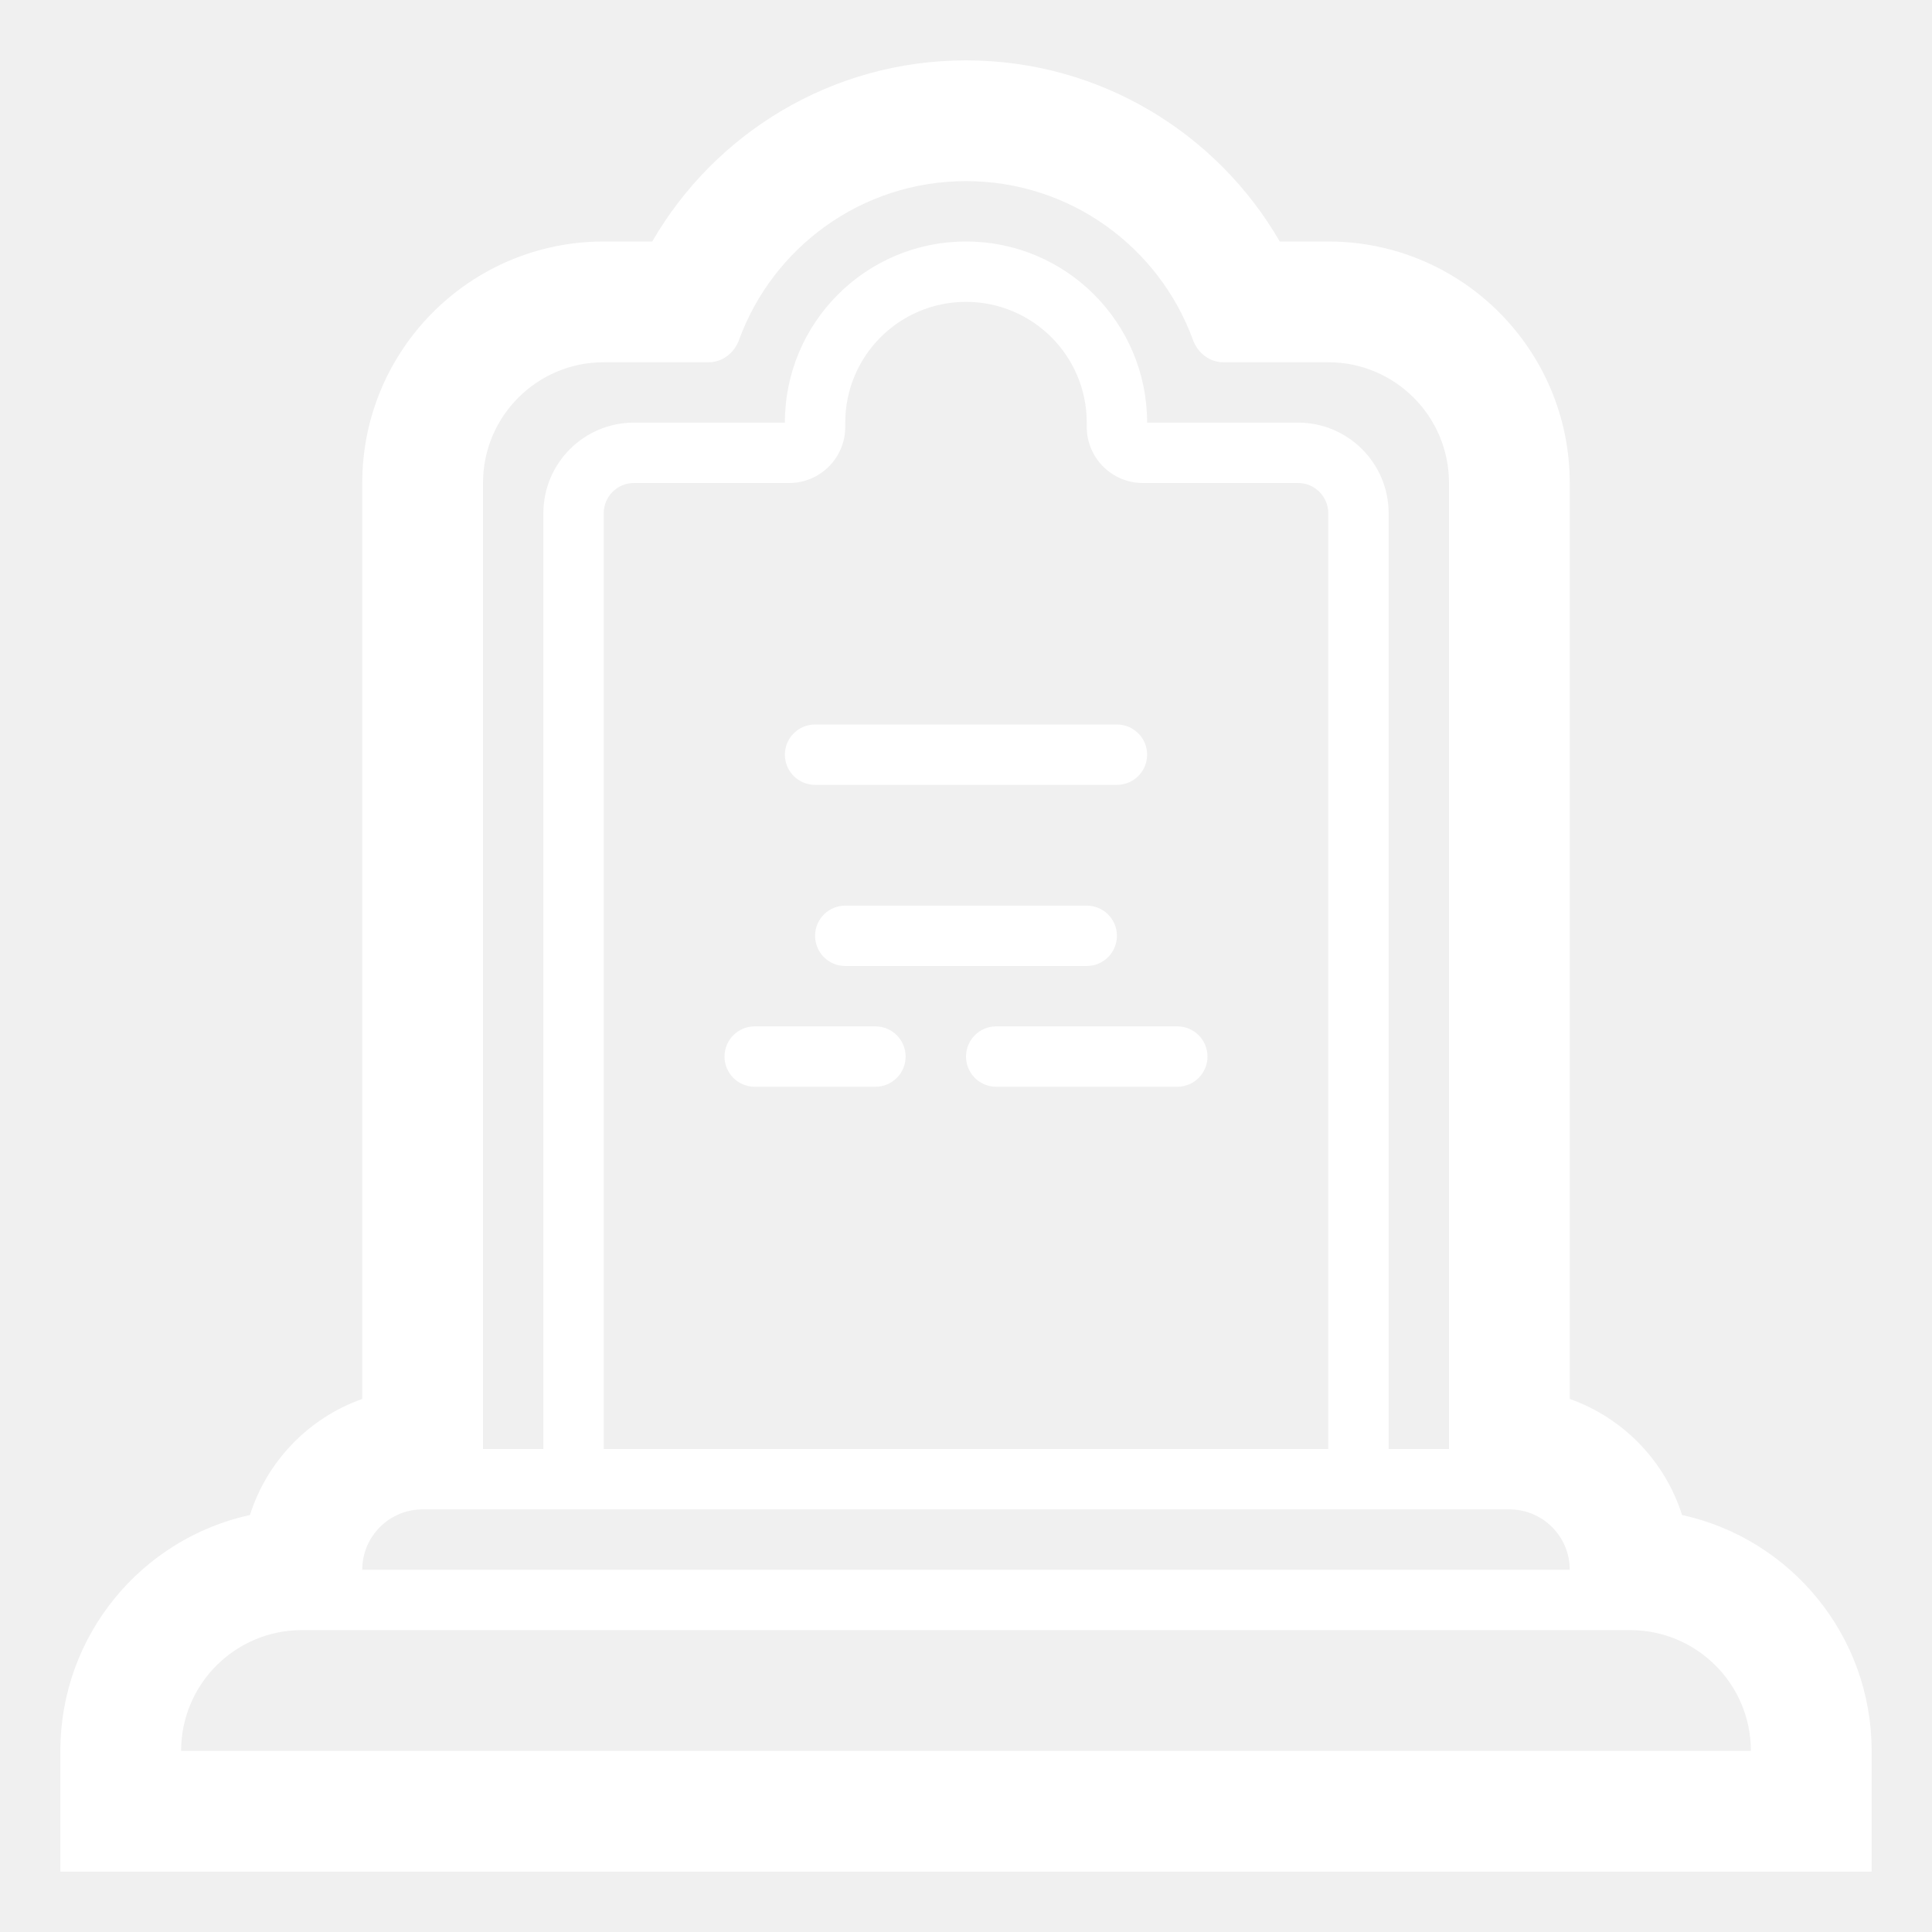
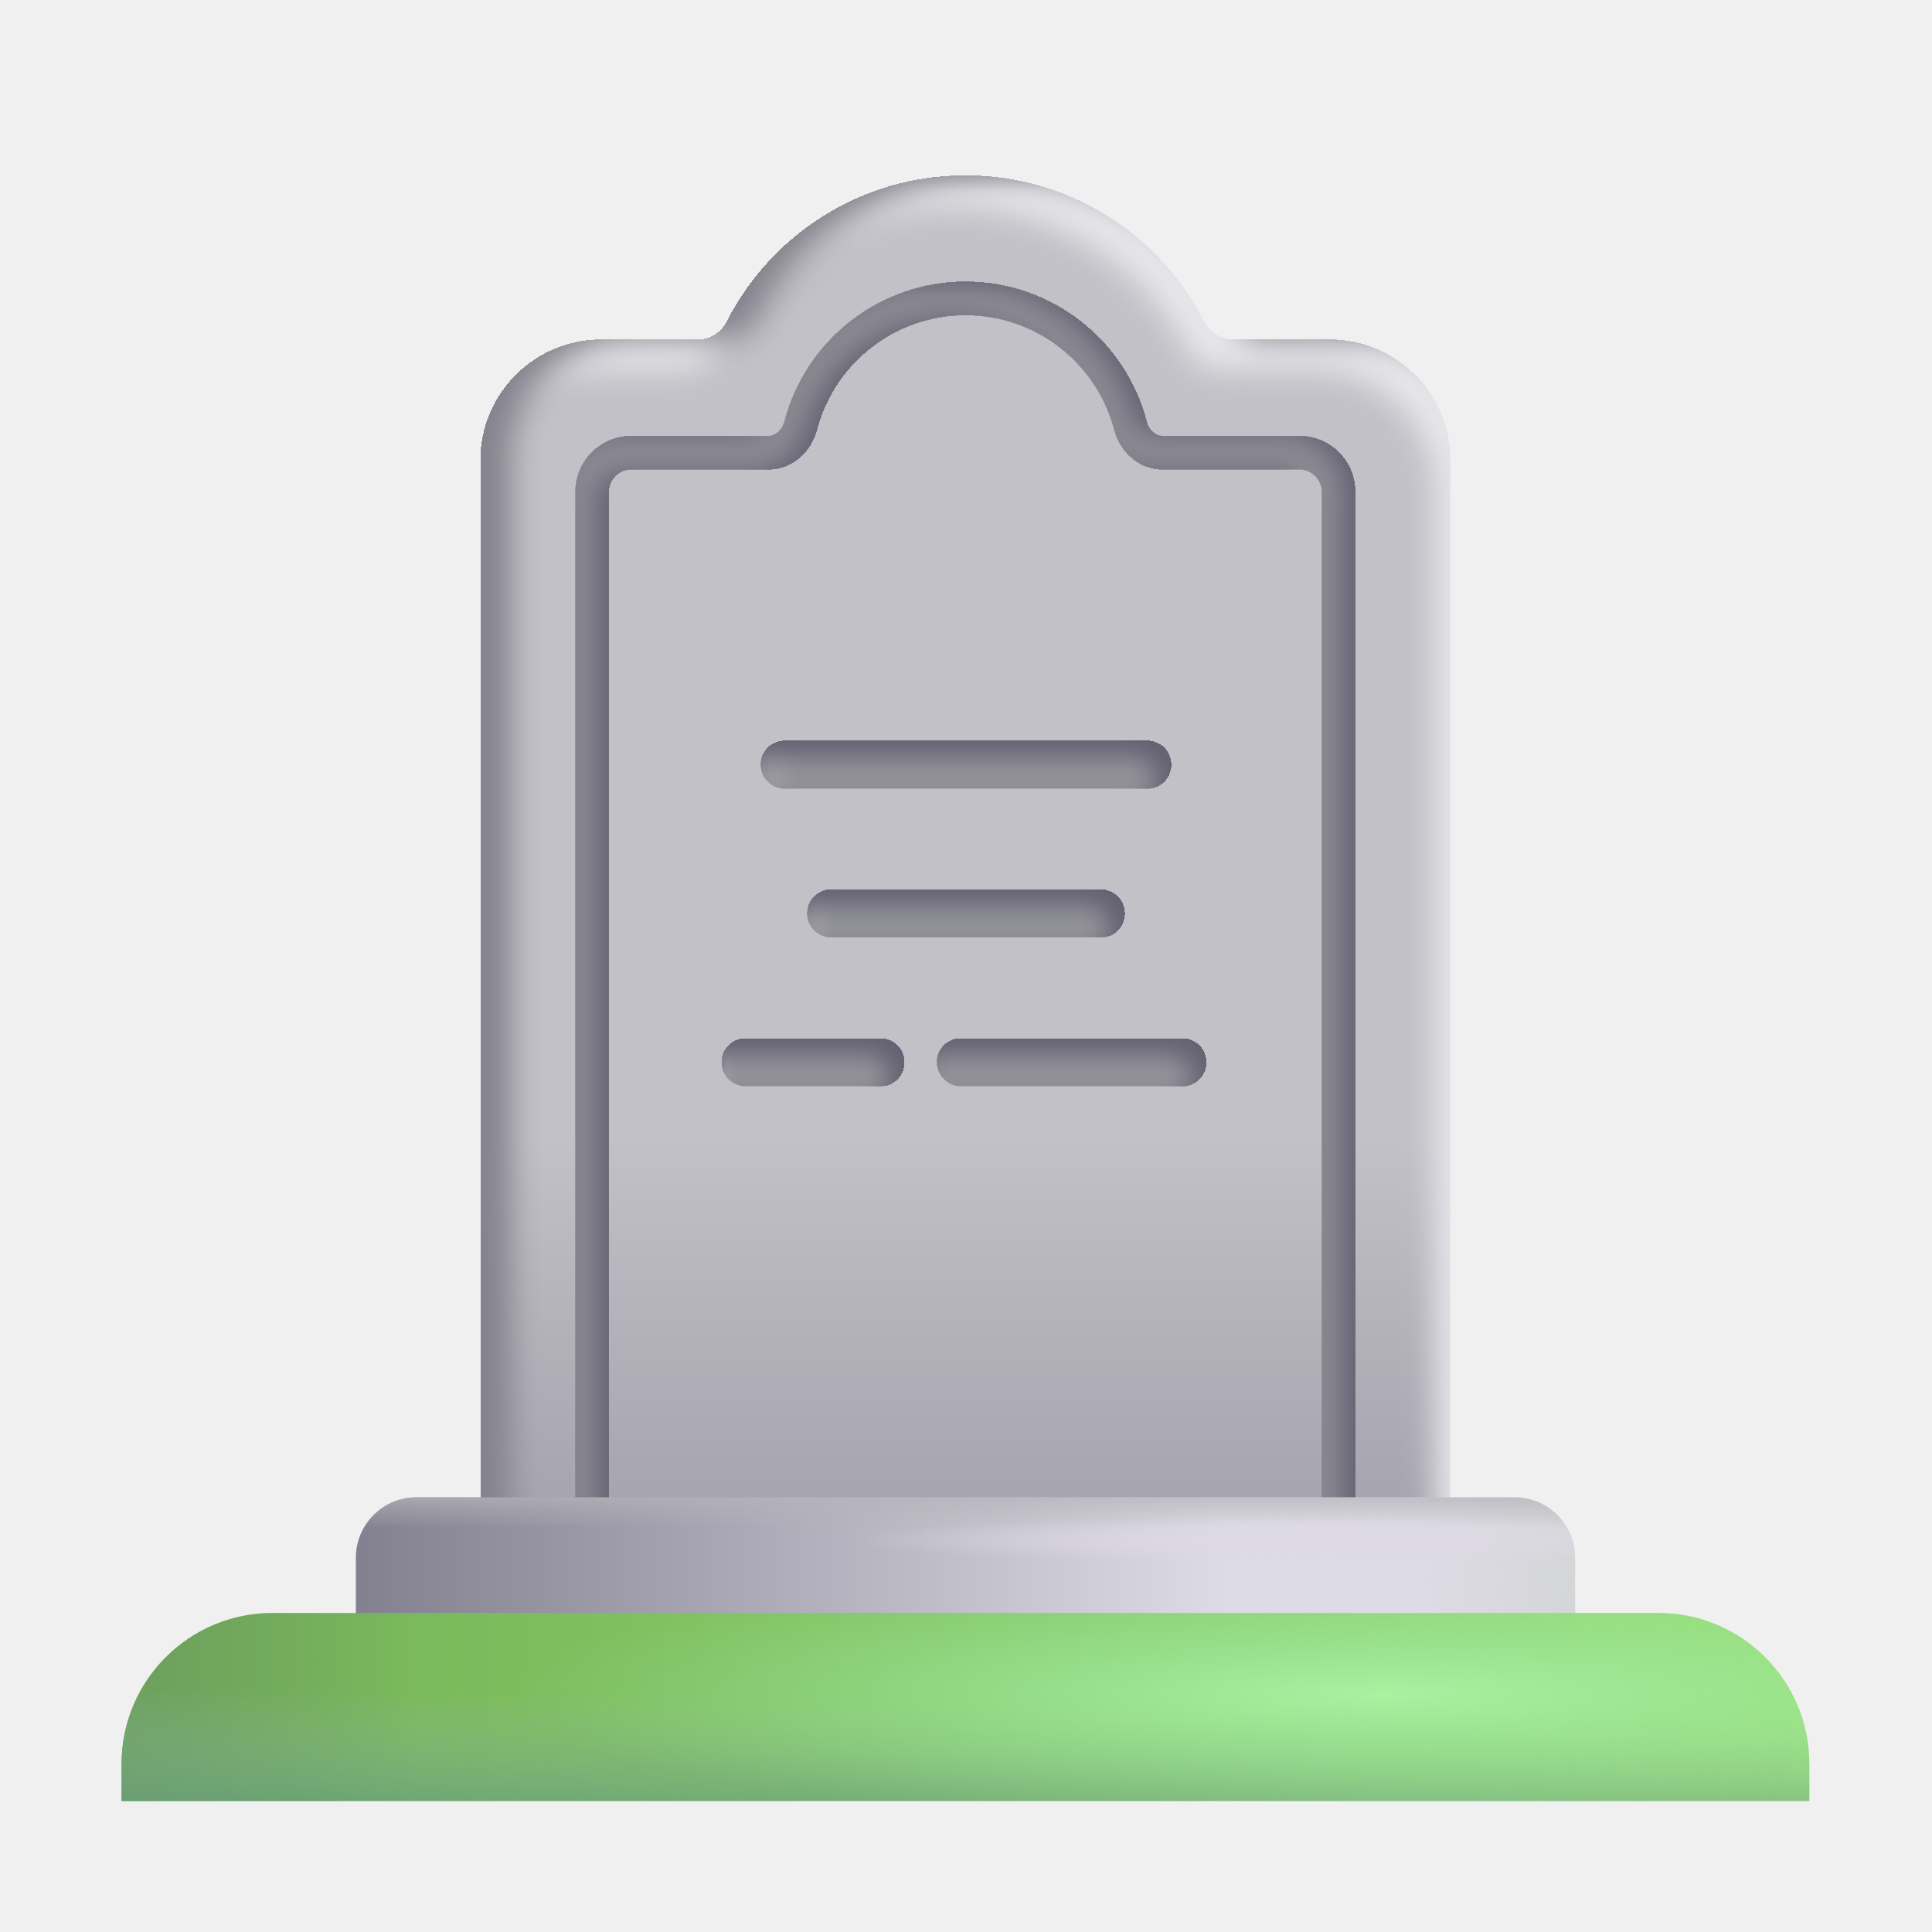
- <svg xmlns="http://www.w3.org/2000/svg" viewBox="0 0 32 32">
-   <path fill="white" d="M13.5 12C13.224 12 13 12.224 13 12.5C13 12.776 13.224 13 13.5 13H18.5C18.776 13 19 12.776 19 12.5C19 12.224 18.776 12 18.5 12H13.5Z" />
-   <path fill="white" d="M14 15C13.724 15 13.5 15.224 13.5 15.5C13.5 15.776 13.724 16 14 16H18C18.276 16 18.5 15.776 18.5 15.5C18.5 15.224 18.276 15 18 15H14Z" />
-   <path fill="white" d="M12 17.5C12 17.224 12.224 17 12.5 17H14.5C14.776 17 15 17.224 15 17.5C15 17.776 14.776 18 14.5 18H12.5C12.224 18 12 17.776 12 17.5Z" />
-   <path fill="white" d="M16.5 17C16.224 17 16 17.224 16 17.5C16 17.776 16.224 18 16.5 18H19.5C19.776 18 20 17.776 20 17.5C20 17.224 19.776 17 19.5 17H16.5Z" />
-   <path fill="white" d="M31 31H1V29C1 27.086 2.344 25.486 4.14 25.093C4.424 24.197 5.117 23.483 6 23.171V8C6 5.791 7.791 4 10 4H10.803C11.84 2.208 13.777 1 16 1C18.223 1 20.16 2.208 21.197 4H22C24.209 4 26 5.791 26 8V23.171C26.883 23.483 27.576 24.197 27.86 25.093C29.656 25.486 31 27.086 31 29V31ZM29 29C29 27.895 28.105 27 27 27H5C3.895 27 3 27.895 3 29H29ZM25 25H7C6.448 25 6 25.448 6 26H26C26 25.448 25.552 25 25 25ZM24 24V8C24 6.895 23.105 6 22 6H20.262C20.033 6 19.837 5.844 19.759 5.63C19.2 4.096 17.728 3 16 3C14.272 3 12.8 4.096 12.241 5.63C12.163 5.844 11.967 6 11.738 6H10C8.895 6 8 6.895 8 8V24H9V8.5C9 7.672 9.672 7 10.5 7H13C13 5.343 14.343 4 16 4C17.657 4 19 5.343 19 7H21.5C22.328 7 23 7.672 23 8.5V24H24ZM22 24V8.5C22 8.224 21.776 8 21.5 8H18.929C18.416 8 18 7.584 18 7.071V7C18 5.895 17.105 5 16 5C14.895 5 14 5.895 14 7V7.071C14 7.584 13.584 8 13.071 8H10.5C10.224 8 10 8.224 10 8.5V24H22Z" />
+ <svg xmlns="http://www.w3.org/2000/svg" width="32" height="32" viewBox="0 0 32 32" fill="none">
+   <g filter="url(#filter0_ii_18_26637)">
+     <path d="M19.938 5.327C20.029 5.506 20.209 5.628 20.41 5.628H22.02C23.124 5.628 24.02 6.524 24.02 7.628V27.354H7.962V7.628C7.962 6.524 8.857 5.628 9.962 5.628H11.571C11.773 5.628 11.952 5.506 12.044 5.327C12.777 3.892 14.269 2.91 15.991 2.91C17.713 2.91 19.205 3.892 19.938 5.327Z" fill="url(#paint0_linear_18_26637)" />
+   </g>
+   <g filter="url(#filter1_i_18_26637)">
+     <path fill-rule="evenodd" clip-rule="evenodd" d="M15.991 5.218C14.807 5.218 13.812 6.025 13.526 7.12C13.436 7.464 13.134 7.773 12.726 7.773H10.456C10.249 7.773 10.081 7.941 10.081 8.148V26.42C10.081 26.544 10.182 26.645 10.306 26.645H21.669C21.793 26.645 21.894 26.544 21.894 26.42V8.148C21.894 7.941 21.726 7.773 21.519 7.773H19.256C18.848 7.773 18.546 7.464 18.456 7.12C18.17 6.025 17.174 5.218 15.991 5.218ZM12.994 6.98C13.341 5.65 14.551 4.668 15.991 4.668C17.43 4.668 18.64 5.65 18.988 6.98C19.028 7.135 19.148 7.223 19.256 7.223H21.519C22.03 7.223 22.444 7.637 22.444 8.148V26.42C22.444 26.848 22.097 27.195 21.669 27.195H10.306C9.878 27.195 9.531 26.848 9.531 26.42V8.148C9.531 7.637 9.945 7.223 10.456 7.223H12.726C12.833 7.223 12.953 7.135 12.994 6.98Z" fill="#929299" />
+   </g>
+   <g filter="url(#filter2_i_18_26637)">
+     <rect x="12.604" y="12.273" width="6.791" height="0.787" rx="0.394" fill="#929299" />
+     <rect x="12.604" y="12.273" width="6.791" height="0.787" rx="0.394" fill="url(#paint1_linear_18_26637)" />
+   </g>
+   <g filter="url(#filter3_i_18_26637)">
+     <rect x="13.374" y="14.738" width="5.251" height="0.787" rx="0.394" fill="#929299" />
+     <rect x="13.374" y="14.738" width="5.251" height="0.787" rx="0.394" fill="url(#paint2_linear_18_26637)" />
+   </g>
+   <g filter="url(#filter4_i_18_26637)">
+     <rect x="11.956" y="17.203" width="3.019" height="0.787" rx="0.394" fill="#929299" />
+     <rect x="11.956" y="17.203" width="3.019" height="0.787" rx="0.394" fill="url(#paint3_linear_18_26637)" />
+   </g>
+   <g filter="url(#filter5_i_18_26637)">
+     <rect width="4.455" height="0.787" rx="0.394" transform="matrix(-1 0 0 1 19.9752 17.2029)" fill="#929299" />
+     <rect width="4.455" height="0.787" rx="0.394" transform="matrix(-1 0 0 1 19.9752 17.2029)" fill="url(#paint4_linear_18_26637)" />
+   </g>
+   <path d="M5.894 25.801C5.894 25.249 6.342 24.801 6.894 24.801H25.088C25.64 24.801 26.088 25.249 26.088 25.801V27.354H5.894V25.801Z" fill="url(#paint5_linear_18_26637)" />
+   <path d="M5.894 25.801C5.894 25.249 6.342 24.801 6.894 24.801H25.088C25.64 24.801 26.088 25.249 26.088 25.801V27.354H5.894V25.801Z" fill="url(#paint6_linear_18_26637)" />
+   <path d="M5.894 25.801C5.894 25.249 6.342 24.801 6.894 24.801H25.088C25.64 24.801 26.088 25.249 26.088 25.801V27.354H5.894V25.801Z" fill="url(#paint7_linear_18_26637)" />
+   <path d="M5.894 25.801C5.894 25.249 6.342 24.801 6.894 24.801H25.088C25.64 24.801 26.088 25.249 26.088 25.801V27.354H5.894V25.801Z" fill="url(#paint8_radial_18_26637)" />
+   <path d="M2.014 29.216C2.014 27.835 3.133 26.716 4.514 26.716H27.468C28.849 26.716 29.968 27.835 29.968 29.216V29.83H2.014V29.216Z" fill="url(#paint9_linear_18_26637)" />
+   <path d="M2.014 29.216C2.014 27.835 3.133 26.716 4.514 26.716H27.468C28.849 26.716 29.968 27.835 29.968 29.216V29.83H2.014V29.216Z" fill="url(#paint10_linear_18_26637)" />
+   <path d="M2.014 29.216C2.014 27.835 3.133 26.716 4.514 26.716H27.468C28.849 26.716 29.968 27.835 29.968 29.216V29.83H2.014V29.216Z" fill="url(#paint11_linear_18_26637)" />
+   <path d="M2.014 29.216C2.014 27.835 3.133 26.716 4.514 26.716H27.468C28.849 26.716 29.968 27.835 29.968 29.216V29.83H2.014V29.216Z" fill="url(#paint12_radial_18_26637)" />
+   <defs>
+     <filter id="filter0_ii_18_26637" x="7.712" y="2.91" width="16.808" height="24.944" filterUnits="userSpaceOnUse" color-interpolation-filters="sRGB">
+       <feFlood flood-opacity="0" result="BackgroundImageFix" />
+       <feBlend mode="normal" in="SourceGraphic" in2="BackgroundImageFix" result="shape" />
+       <feColorMatrix in="SourceAlpha" type="matrix" values="0 0 0 0 0 0 0 0 0 0 0 0 0 0 0 0 0 0 127 0" result="hardAlpha" />
+       <feOffset dx="-0.25" dy="0.5" />
+       <feGaussianBlur stdDeviation="0.25" />
+       <feComposite in2="hardAlpha" operator="arithmetic" k2="-1" k3="1" />
+       <feColorMatrix type="matrix" values="0 0 0 0 0.91 0 0 0 0 0.91 0 0 0 0 0.925 0 0 0 1 0" />
+       <feBlend mode="normal" in2="shape" result="effect1_innerShadow_18_26637" />
+       <feColorMatrix in="SourceAlpha" type="matrix" values="0 0 0 0 0 0 0 0 0 0 0 0 0 0 0 0 0 0 127 0" result="hardAlpha" />
+       <feOffset dx="0.5" />
+       <feGaussianBlur stdDeviation="0.25" />
+       <feComposite in2="hardAlpha" operator="arithmetic" k2="-1" k3="1" />
+       <feColorMatrix type="matrix" values="0 0 0 0 0.518 0 0 0 0 0.514 0 0 0 0 0.553 0 0 0 1 0" />
+       <feBlend mode="normal" in2="effect1_innerShadow_18_26637" result="effect2_innerShadow_18_26637" />
+     </filter>
+     <filter id="filter1_i_18_26637" x="9.281" y="4.668" width="13.163" height="22.526" filterUnits="userSpaceOnUse" color-interpolation-filters="sRGB">
+       <feFlood flood-opacity="0" result="BackgroundImageFix" />
+       <feBlend mode="normal" in="SourceGraphic" in2="BackgroundImageFix" result="shape" />
+       <feColorMatrix in="SourceAlpha" type="matrix" values="0 0 0 0 0 0 0 0 0 0 0 0 0 0 0 0 0 0 127 0" result="hardAlpha" />
+       <feOffset dx="-0.25" />
+       <feGaussianBlur stdDeviation="0.25" />
+       <feComposite in2="hardAlpha" operator="arithmetic" k2="-1" k3="1" />
+       <feColorMatrix type="matrix" values="0 0 0 0 0.392 0 0 0 0 0.38 0 0 0 0 0.447 0 0 0 1 0" />
+       <feBlend mode="normal" in2="shape" result="effect1_innerShadow_18_26637" />
+     </filter>
+     <filter id="filter2_i_18_26637" x="12.354" y="12.273" width="7.041" height="1.037" filterUnits="userSpaceOnUse" color-interpolation-filters="sRGB">
+       <feFlood flood-opacity="0" result="BackgroundImageFix" />
+       <feBlend mode="normal" in="SourceGraphic" in2="BackgroundImageFix" result="shape" />
+       <feColorMatrix in="SourceAlpha" type="matrix" values="0 0 0 0 0 0 0 0 0 0 0 0 0 0 0 0 0 0 127 0" result="hardAlpha" />
+       <feOffset dx="-0.25" dy="0.25" />
+       <feGaussianBlur stdDeviation="0.2" />
+       <feComposite in2="hardAlpha" operator="arithmetic" k2="-1" k3="1" />
+       <feColorMatrix type="matrix" values="0 0 0 0 0.392 0 0 0 0 0.38 0 0 0 0 0.447 0 0 0 1 0" />
+       <feBlend mode="normal" in2="shape" result="effect1_innerShadow_18_26637" />
+     </filter>
+     <filter id="filter3_i_18_26637" x="13.124" y="14.738" width="5.501" height="1.037" filterUnits="userSpaceOnUse" color-interpolation-filters="sRGB">
+       <feFlood flood-opacity="0" result="BackgroundImageFix" />
+       <feBlend mode="normal" in="SourceGraphic" in2="BackgroundImageFix" result="shape" />
+       <feColorMatrix in="SourceAlpha" type="matrix" values="0 0 0 0 0 0 0 0 0 0 0 0 0 0 0 0 0 0 127 0" result="hardAlpha" />
+       <feOffset dx="-0.25" dy="0.25" />
+       <feGaussianBlur stdDeviation="0.2" />
+       <feComposite in2="hardAlpha" operator="arithmetic" k2="-1" k3="1" />
+       <feColorMatrix type="matrix" values="0 0 0 0 0.392 0 0 0 0 0.38 0 0 0 0 0.447 0 0 0 1 0" />
+       <feBlend mode="normal" in2="shape" result="effect1_innerShadow_18_26637" />
+     </filter>
+     <filter id="filter4_i_18_26637" x="11.706" y="17.203" width="3.269" height="1.037" filterUnits="userSpaceOnUse" color-interpolation-filters="sRGB">
+       <feFlood flood-opacity="0" result="BackgroundImageFix" />
+       <feBlend mode="normal" in="SourceGraphic" in2="BackgroundImageFix" result="shape" />
+       <feColorMatrix in="SourceAlpha" type="matrix" values="0 0 0 0 0 0 0 0 0 0 0 0 0 0 0 0 0 0 127 0" result="hardAlpha" />
+       <feOffset dx="-0.25" dy="0.25" />
+       <feGaussianBlur stdDeviation="0.2" />
+       <feComposite in2="hardAlpha" operator="arithmetic" k2="-1" k3="1" />
+       <feColorMatrix type="matrix" values="0 0 0 0 0.392 0 0 0 0 0.38 0 0 0 0 0.447 0 0 0 1 0" />
+       <feBlend mode="normal" in2="shape" result="effect1_innerShadow_18_26637" />
+     </filter>
+     <filter id="filter5_i_18_26637" x="15.27" y="17.203" width="4.705" height="1.037" filterUnits="userSpaceOnUse" color-interpolation-filters="sRGB">
+       <feFlood flood-opacity="0" result="BackgroundImageFix" />
+       <feBlend mode="normal" in="SourceGraphic" in2="BackgroundImageFix" result="shape" />
+       <feColorMatrix in="SourceAlpha" type="matrix" values="0 0 0 0 0 0 0 0 0 0 0 0 0 0 0 0 0 0 127 0" result="hardAlpha" />
+       <feOffset dx="-0.25" dy="0.25" />
+       <feGaussianBlur stdDeviation="0.2" />
+       <feComposite in2="hardAlpha" operator="arithmetic" k2="-1" k3="1" />
+       <feColorMatrix type="matrix" values="0 0 0 0 0.392 0 0 0 0 0.38 0 0 0 0 0.447 0 0 0 1 0" />
+       <feBlend mode="normal" in2="shape" result="effect1_innerShadow_18_26637" />
+     </filter>
+     <linearGradient id="paint0_linear_18_26637" x1="16.354" y1="18.812" x2="16.354" y2="25.938" gradientUnits="userSpaceOnUse">
+       <stop stop-color="#C1C1C7" />
+       <stop offset="0.925" stop-color="#A4A2AD" />
+     </linearGradient>
+     <linearGradient id="paint1_linear_18_26637" x1="12.823" y1="12.875" x2="13.198" y2="12.875" gradientUnits="userSpaceOnUse">
+       <stop stop-color="#9B9BA1" />
+       <stop offset="1" stop-color="#9B9BA1" stop-opacity="0" />
+     </linearGradient>
+     <linearGradient id="paint2_linear_18_26637" x1="13.543" y1="15.34" x2="13.833" y2="15.34" gradientUnits="userSpaceOnUse">
+       <stop stop-color="#9B9BA1" />
+       <stop offset="1" stop-color="#9B9BA1" stop-opacity="0" />
+     </linearGradient>
+     <linearGradient id="paint3_linear_18_26637" x1="12.053" y1="17.805" x2="12.219" y2="17.805" gradientUnits="userSpaceOnUse">
+       <stop stop-color="#9B9BA1" />
+       <stop offset="1" stop-color="#9B9BA1" stop-opacity="0" />
+     </linearGradient>
+     <linearGradient id="paint4_linear_18_26637" x1="0.143" y1="0.602" x2="0.389" y2="0.602" gradientUnits="userSpaceOnUse">
+       <stop stop-color="#9B9BA1" />
+       <stop offset="1" stop-color="#9B9BA1" stop-opacity="0" />
+     </linearGradient>
+     <linearGradient id="paint5_linear_18_26637" x1="20.354" y1="26.077" x2="4.979" y2="26.077" gradientUnits="userSpaceOnUse">
+       <stop stop-color="#DDDBE5" />
+       <stop offset="1" stop-color="#7D7B89" />
+     </linearGradient>
+     <linearGradient id="paint6_linear_18_26637" x1="26.088" y1="26.625" x2="23.479" y2="26.562" gradientUnits="userSpaceOnUse">
+       <stop stop-color="#D4D6D8" />
+       <stop offset="0.991" stop-color="#D4D6D8" stop-opacity="0" />
+     </linearGradient>
+     <linearGradient id="paint7_linear_18_26637" x1="15.991" y1="24.5" x2="15.991" y2="25.312" gradientUnits="userSpaceOnUse">
+       <stop offset="0.115" stop-color="#B5B4B9" />
+       <stop offset="1" stop-color="#B5B4B9" stop-opacity="0" />
+     </linearGradient>
+     <radialGradient id="paint8_radial_18_26637" cx="0" cy="0" r="1" gradientUnits="userSpaceOnUse" gradientTransform="translate(22.0259 25.5157) rotate(180) scale(8.07812 0.390625)">
+       <stop offset="0.067" stop-color="#DDD9E4" />
+       <stop offset="1" stop-color="#DDD9E4" stop-opacity="0" />
+     </radialGradient>
+     <linearGradient id="paint9_linear_18_26637" x1="29.968" y1="30.125" x2="1.354" y2="30.125" gradientUnits="userSpaceOnUse">
+       <stop stop-color="#9BE173" />
+       <stop offset="1" stop-color="#73B056" />
+     </linearGradient>
+     <linearGradient id="paint10_linear_18_26637" x1="0.104" y1="29.83" x2="6.854" y2="29.83" gradientUnits="userSpaceOnUse">
+       <stop stop-color="#699860" />
+       <stop offset="1" stop-color="#699860" stop-opacity="0" />
+     </linearGradient>
+     <linearGradient id="paint11_linear_18_26637" x1="19.104" y1="31.375" x2="19.166" y2="28.273" gradientUnits="userSpaceOnUse">
+       <stop offset="0.173" stop-color="#5A936E" />
+       <stop offset="1" stop-color="#92BAA3" stop-opacity="0" />
+     </linearGradient>
+     <radialGradient id="paint12_radial_18_26637" cx="0" cy="0" r="1" gradientUnits="userSpaceOnUse" gradientTransform="translate(22.9165 28.0625) rotate(90) scale(2.21875 14.5324)">
+       <stop stop-color="#A9F2A1" />
+       <stop offset="1" stop-color="#8FD99F" stop-opacity="0" />
+     </radialGradient>
+   </defs>
</svg>
